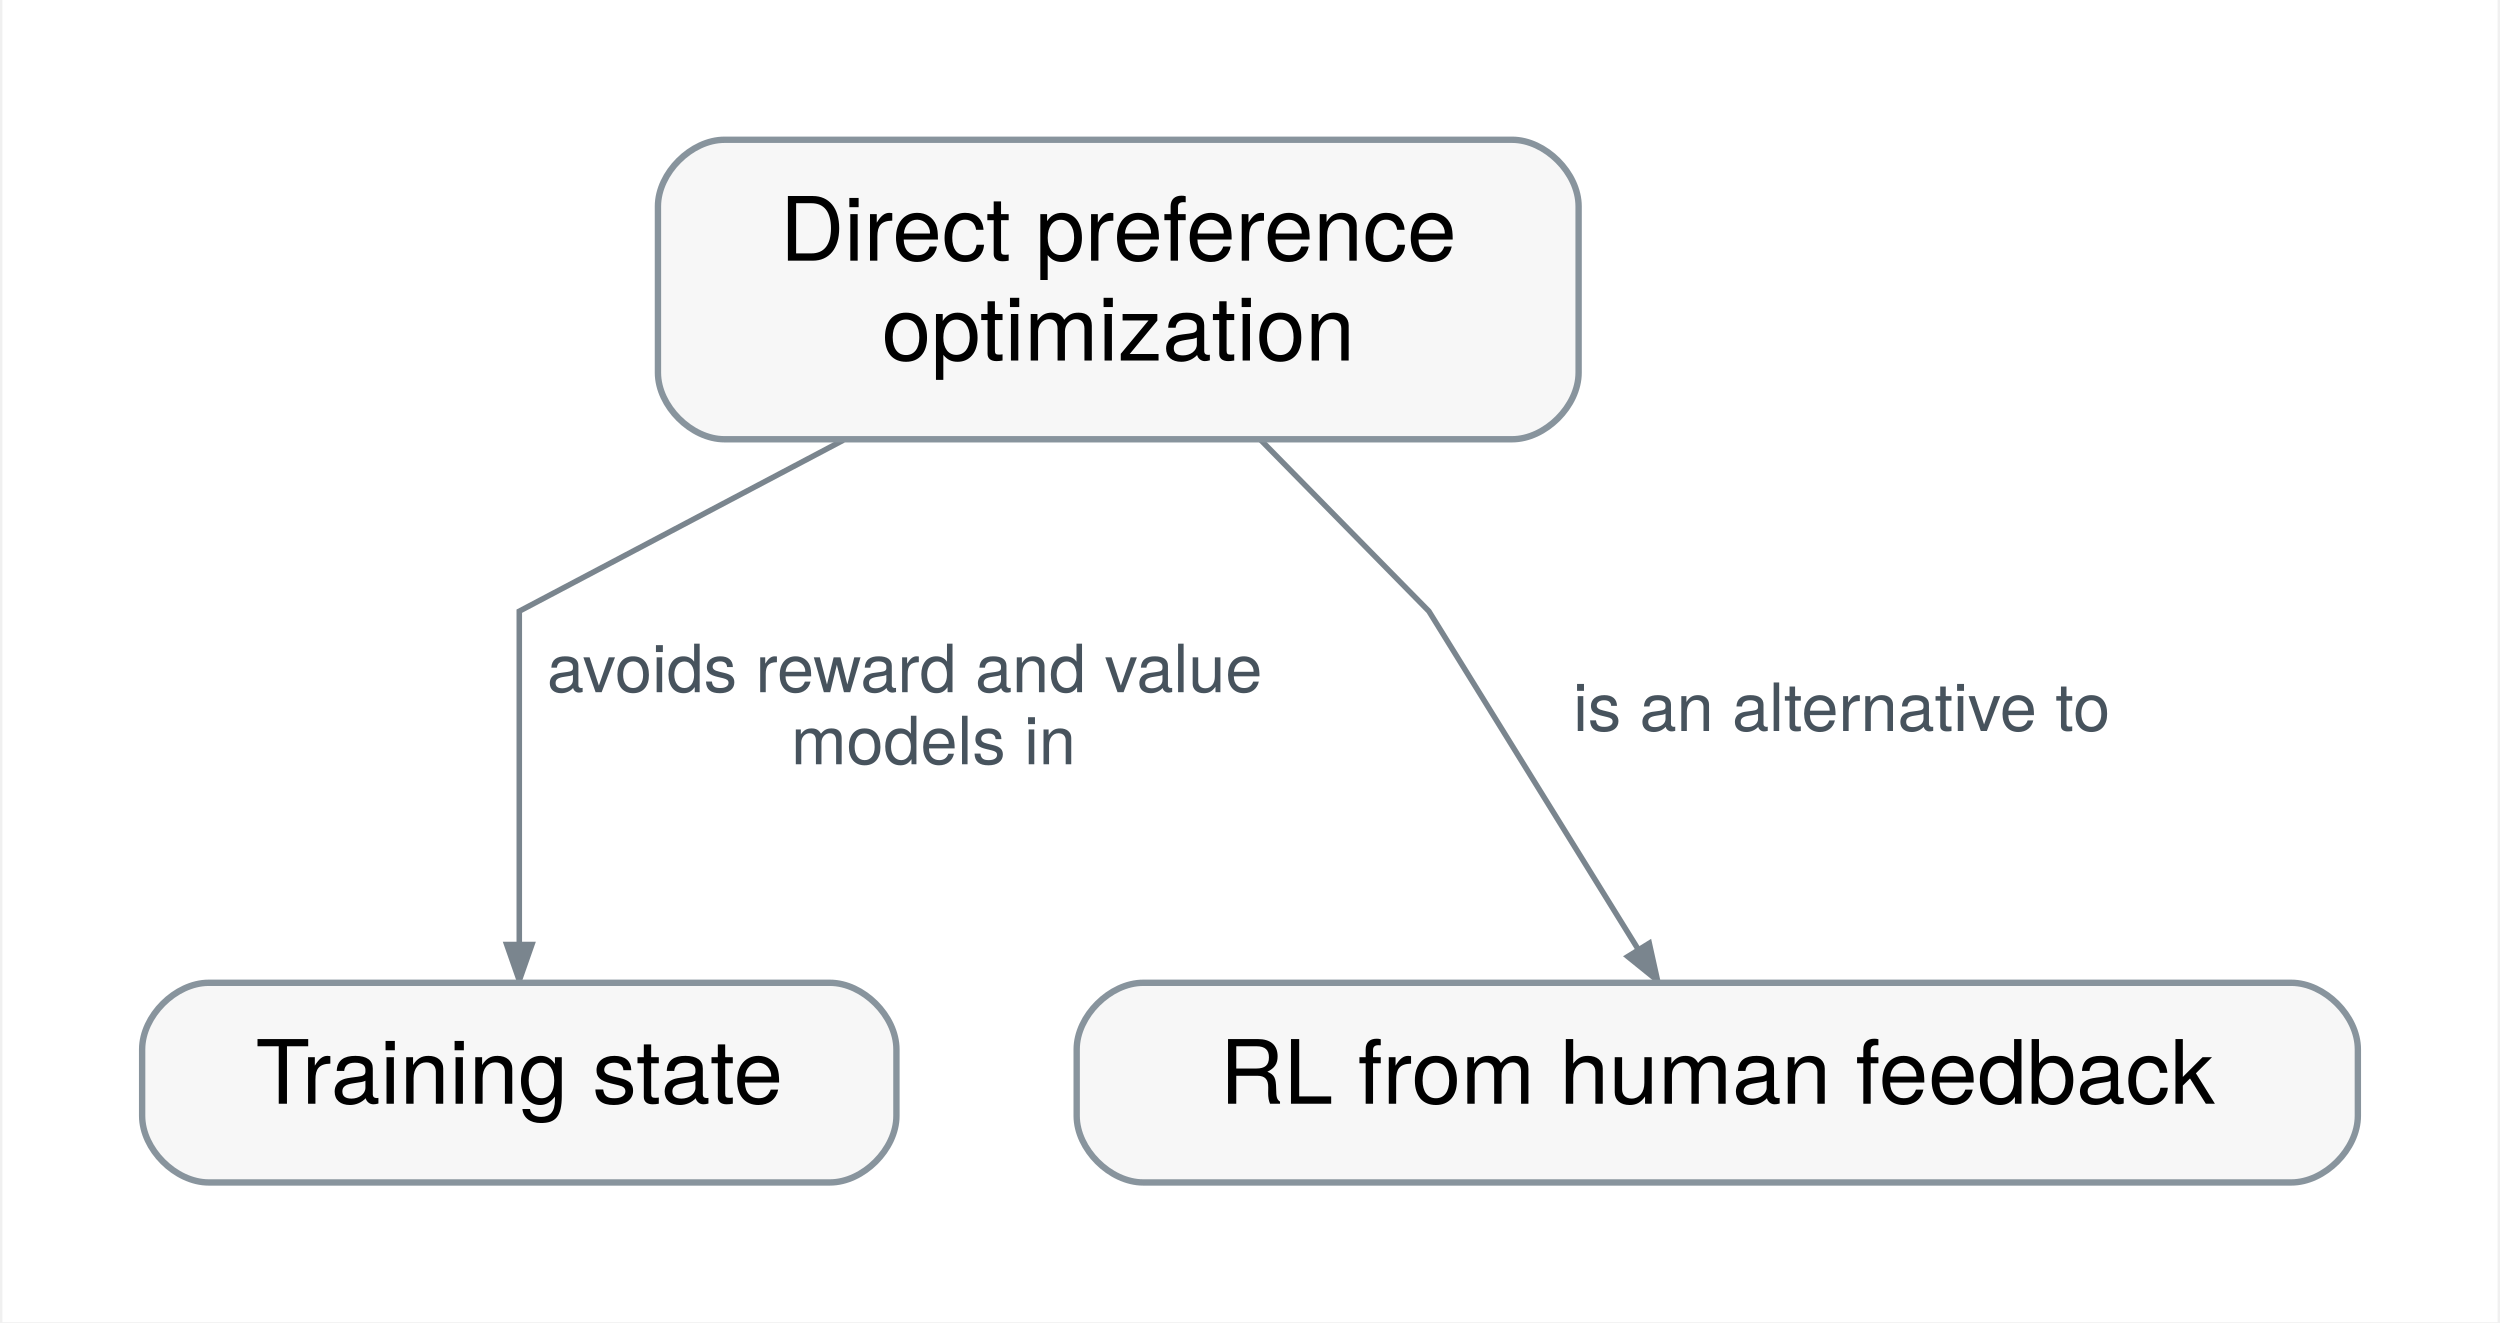
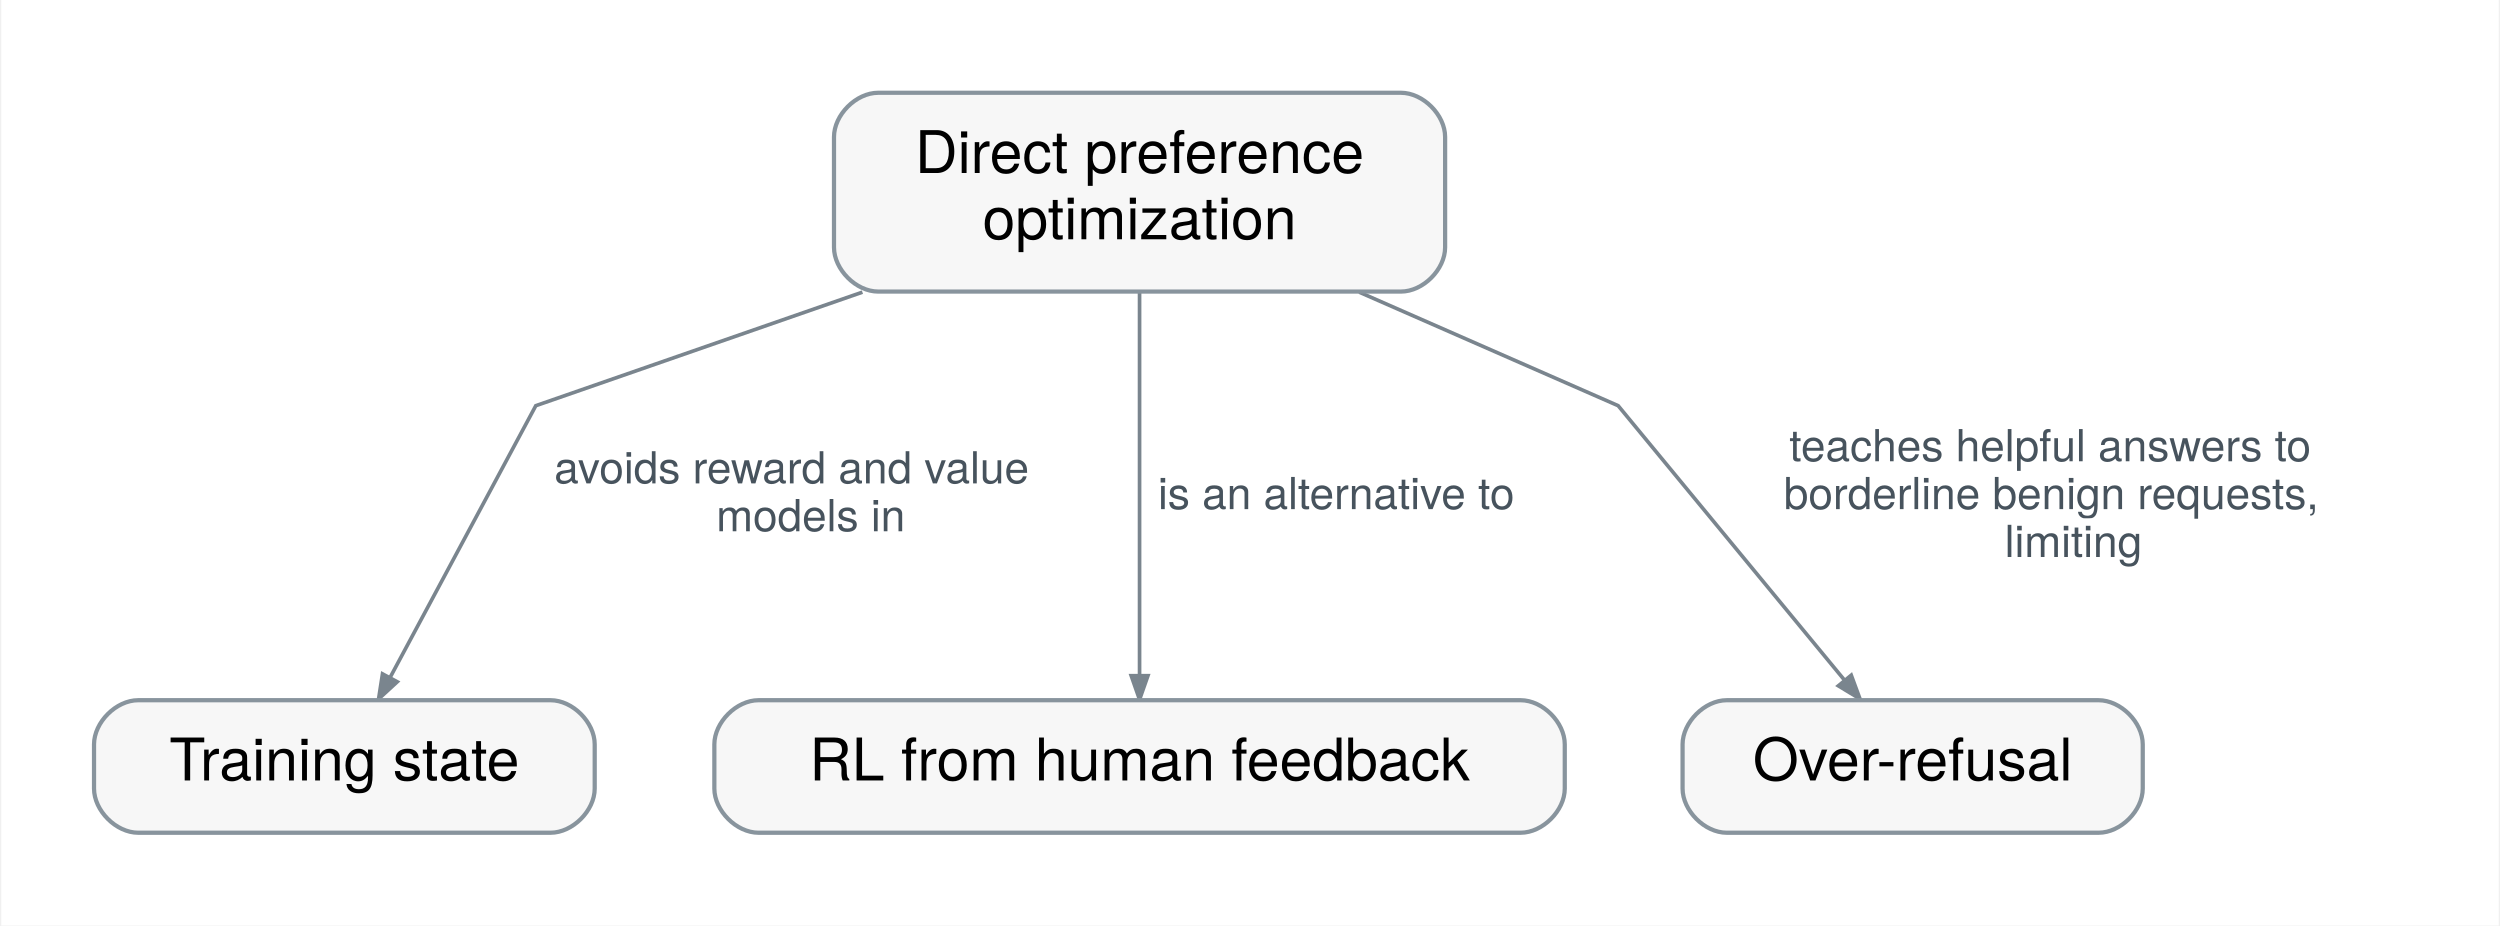
- <svg xmlns="http://www.w3.org/2000/svg" xmlns:xlink="http://www.w3.org/1999/xlink" width="450pt" height="238pt" viewBox="0.00 0.00 449.90 238.40" font-family="Helvetica Neue, Helvetica, Arial, sans-serif" role="group" aria-label="How does Direct preference optimization connect?">
-   <g id="graph0" class="graph" transform="scale(1 1) rotate(0) translate(25.2 213.2)">
-     <polygon fill="white" stroke="transparent" points="-25.2,25.2 -25.2,-213.2 424.7,-213.2 424.7,25.2 -25.2,25.2" />
+ <svg xmlns="http://www.w3.org/2000/svg" xmlns:xlink="http://www.w3.org/1999/xlink" width="678pt" height="251pt" viewBox="0.00 0.00 678.40 251.40" font-family="Helvetica Neue, Helvetica, Arial, sans-serif" role="group" aria-label="How does Direct preference optimization connect?">
+   <g id="graph0" class="graph" transform="scale(1 1) rotate(0) translate(25.2 226.2)">
+     <polygon fill="white" stroke="transparent" points="-25.2,25.2 -25.2,-226.2 653.2,-226.2 653.2,25.2 -25.2,25.2" />
    <g id="relation-rel.preference-optimization.training-state" class="edge">
-       <path fill="none" stroke="#7a858e" d="M126.43,-133.84C98.03,-118.85 68,-103 68,-103 68,-103 68,-67.92 68,-43.1" />
-       <polygon fill="#7a858e" stroke="#7a858e" points="70.28,-42.9 68,-36.4 65.73,-42.9 70.28,-42.9" />
-       <text text-anchor="start" x="73" y="-88.4" font-family="Helvetica Neue" font-size="12.00" fill="#47535d" paint-order="stroke" stroke="white" stroke-width="4" stroke-linejoin="round">avoids reward and value</text>
-       <text text-anchor="start" x="117" y="-75.4" font-family="Helvetica Neue" font-size="12.00" fill="#47535d" paint-order="stroke" stroke="white" stroke-width="4" stroke-linejoin="round">models in</text>
+       <path fill="none" stroke="#7a858e" d="M208.72,-146.84C165.61,-131.85 120,-116 120,-116 120,-116 95.82,-70.89 80.43,-42.19" />
+       <polygon fill="#7a858e" stroke="#7a858e" points="82.37,-41 77.3,-36.34 78.36,-43.15 82.37,-41" />
+       <text text-anchor="start" x="125" y="-94.9" font-family="Helvetica Neue" font-size="12.00" fill="#47535d" paint-order="stroke" stroke="white" stroke-width="4" stroke-linejoin="round">avoids reward and value</text>
+       <text text-anchor="start" x="169" y="-81.9" font-family="Helvetica Neue" font-size="12.00" fill="#47535d" paint-order="stroke" stroke="white" stroke-width="4" stroke-linejoin="round">models in</text>
    </g>
    <g id="relation-rel.preference-optimization.rlhf" class="edge">
-       <path fill="none" stroke="#7a858e" d="M201.71,-133.84C216.43,-118.85 232,-103 232,-103 232,-103 254.28,-67.01 269.67,-42.15" />
-       <polygon fill="#7a858e" stroke="#7a858e" points="271.74,-43.13 273.23,-36.4 267.87,-40.73 271.74,-43.13" />
-       <text text-anchor="start" x="258" y="-81.4" font-family="Helvetica Neue" font-size="12.00" fill="#47535d" paint-order="stroke" stroke="white" stroke-width="4" stroke-linejoin="round">is an alternative to</text>
+       <path fill="none" stroke="#7a858e" d="M284,-146.88C284,-117.76 284,-71.09 284,-42.91" />
+       <polygon fill="#7a858e" stroke="#7a858e" points="286.28,-42.66 284,-36.16 281.73,-42.66 286.28,-42.66" />
+       <text text-anchor="start" x="289" y="-87.9" font-family="Helvetica Neue" font-size="12.00" fill="#47535d" paint-order="stroke" stroke="white" stroke-width="4" stroke-linejoin="round">is an alternative to</text>
+     </g>
+     <g id="relation-rel.preference-optimization.over-refusal" class="edge">
+       <path fill="none" stroke="#7a858e" d="M343.67,-146.84C377.85,-131.85 414,-116 414,-116 414,-116 451.83,-70.13 475.46,-41.48" />
+       <polygon fill="#7a858e" stroke="#7a858e" points="477.32,-42.8 479.7,-36.34 473.81,-39.91 477.32,-42.8" />
+       <text text-anchor="start" x="460.5" y="-100.9" font-family="Helvetica Neue" font-size="12.00" fill="#47535d" paint-order="stroke" stroke="white" stroke-width="4" stroke-linejoin="round">teaches helpful answers to</text>
+       <text text-anchor="start" x="459" y="-87.9" font-family="Helvetica Neue" font-size="12.00" fill="#47535d" paint-order="stroke" stroke="white" stroke-width="4" stroke-linejoin="round">borderline benign requests,</text>
+       <text text-anchor="start" x="519" y="-74.9" font-family="Helvetica Neue" font-size="12.00" fill="#47535d" paint-order="stroke" stroke="white" stroke-width="4" stroke-linejoin="round">limiting</text>
    </g>
    <g id="concept-mlsys.preference-optimization" class="node">
      <g id="a_concept-mlsys.preference-optimization">
        <a xlink:title="Training a policy directly on preferred-versus-rejected output pairs with a classification-style loss, without a separate reward model or RL loop.">
-           <path fill="#f7f7f7" stroke="#88949d" stroke-width="1.15" d="M247,-188C247,-188 105,-188 105,-188 99,-188 93,-182 93,-176 93,-176 93,-146 93,-146 93,-140 99,-134 105,-134 105,-134 247,-134 247,-134 253,-134 259,-140 259,-146 259,-146 259,-176 259,-176 259,-182 253,-188 247,-188" />
-           <text text-anchor="middle" x="176" y="-166.2" font-family="Helvetica Neue" font-size="16.00">Direct preference</text>
-           <text text-anchor="middle" x="176" y="-148.2" font-family="Helvetica Neue" font-size="16.00">optimization</text>
+           <path fill="#f7f7f7" stroke="#88949d" stroke-width="1.15" d="M355,-201C355,-201 213,-201 213,-201 207,-201 201,-195 201,-189 201,-189 201,-159 201,-159 201,-153 207,-147 213,-147 213,-147 355,-147 355,-147 361,-147 367,-153 367,-159 367,-159 367,-189 367,-189 367,-195 361,-201 355,-201" />
+           <text text-anchor="middle" x="284" y="-179.2" font-family="Helvetica Neue" font-size="16.00">Direct preference</text>
+           <text text-anchor="middle" x="284" y="-161.2" font-family="Helvetica Neue" font-size="16.00">optimization</text>
        </a>
      </g>
    </g>
    <g id="concept-mlsys.training-state" class="node">
      <g id="a_concept-mlsys.training-state">
        <a xlink:title="The parameters, gradients, optimizer variables, and other state needed to continue training.">
          <path fill="#f7f7f7" stroke="#88949d" stroke-width="1.15" d="M124,-36C124,-36 12,-36 12,-36 6,-36 0,-30 0,-24 0,-24 0,-12 0,-12 0,-6 6,0 12,0 12,0 124,0 124,0 130,0 136,-6 136,-12 136,-12 136,-24 136,-24 136,-30 130,-36 124,-36" />
          <text text-anchor="middle" x="68" y="-14.2" font-family="Helvetica Neue" font-size="16.00">Training state</text>
        </a>
      </g>
    </g>
    <g id="concept-mlsys.rlhf" class="node">
      <g id="a_concept-mlsys.rlhf">
        <a xlink:title="Optimizing a model's policy against a reward model trained on human preference comparisons, usually with a penalty for drifting from a reference model.">
          <path fill="#f7f7f7" stroke="#88949d" stroke-width="1.15" d="M387.5,-36C387.5,-36 180.5,-36 180.5,-36 174.5,-36 168.5,-30 168.5,-24 168.5,-24 168.5,-12 168.5,-12 168.5,-6 174.5,0 180.5,0 180.5,0 387.5,0 387.5,0 393.5,0 399.5,-6 399.5,-12 399.5,-12 399.5,-24 399.5,-24 399.5,-30 393.5,-36 387.5,-36" />
          <text text-anchor="middle" x="284" y="-14.2" font-family="Helvetica Neue" font-size="16.00">RL from human feedback</text>
        </a>
      </g>
    </g>
+     <g id="concept-mlsys.over-refusal" class="node">
+       <g id="a_concept-mlsys.over-refusal">
+         <a xlink:title="Refusing benign requests that resemble harmful ones, the false-positive side of a safety filter or refusal policy, which is traded against missed harmful requests when setting the operating point.">
+           <path fill="#f7f7f7" stroke="#88949d" stroke-width="1.15" d="M544.5,-36C544.5,-36 443.5,-36 443.5,-36 437.5,-36 431.5,-30 431.5,-24 431.5,-24 431.5,-12 431.5,-12 431.5,-6 437.5,0 443.5,0 443.5,0 544.5,0 544.5,0 550.5,0 556.5,-6 556.5,-12 556.5,-12 556.5,-24 556.5,-24 556.5,-30 550.5,-36 544.5,-36" />
+           <text text-anchor="middle" x="494" y="-14.2" font-family="Helvetica Neue" font-size="16.00">Over-refusal</text>
+         </a>
+       </g>
+     </g>
  </g>
</svg>
